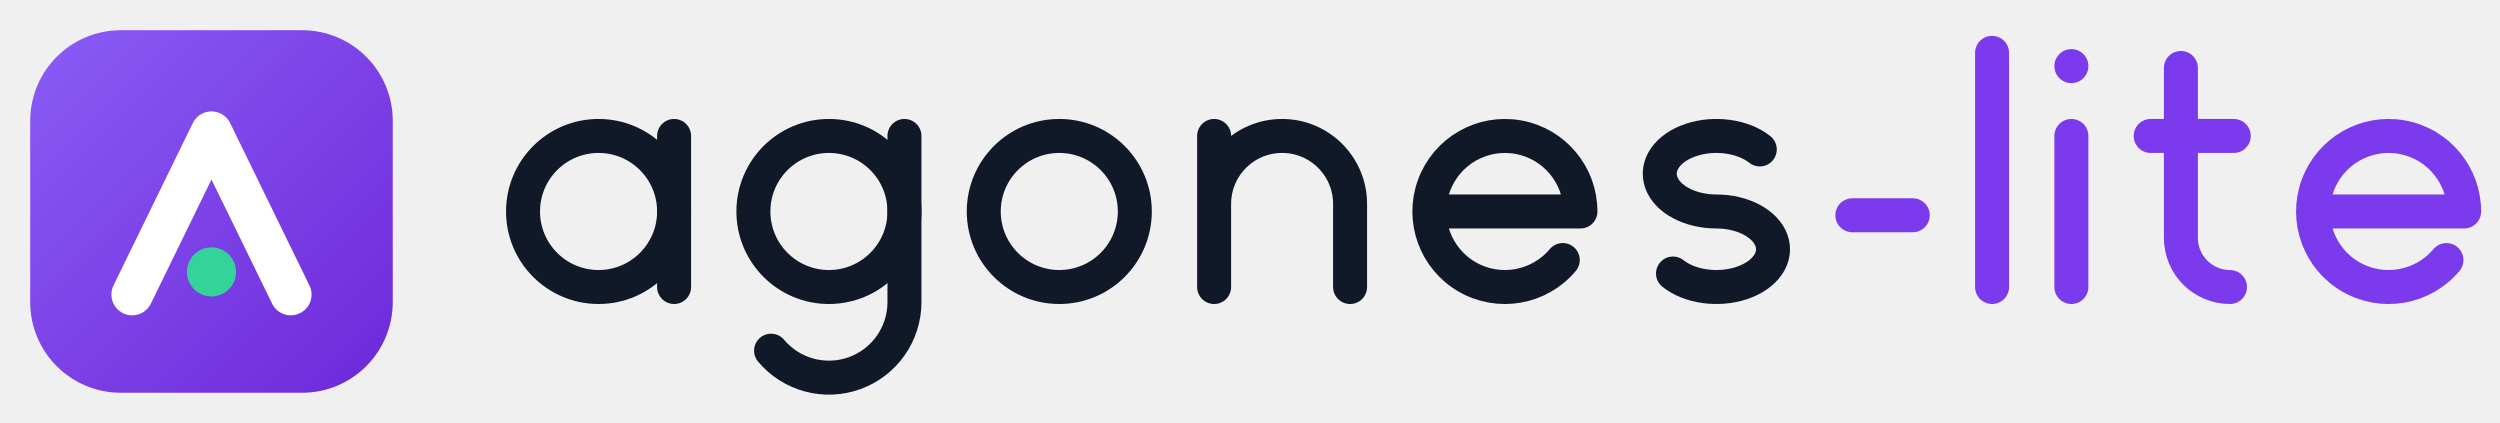
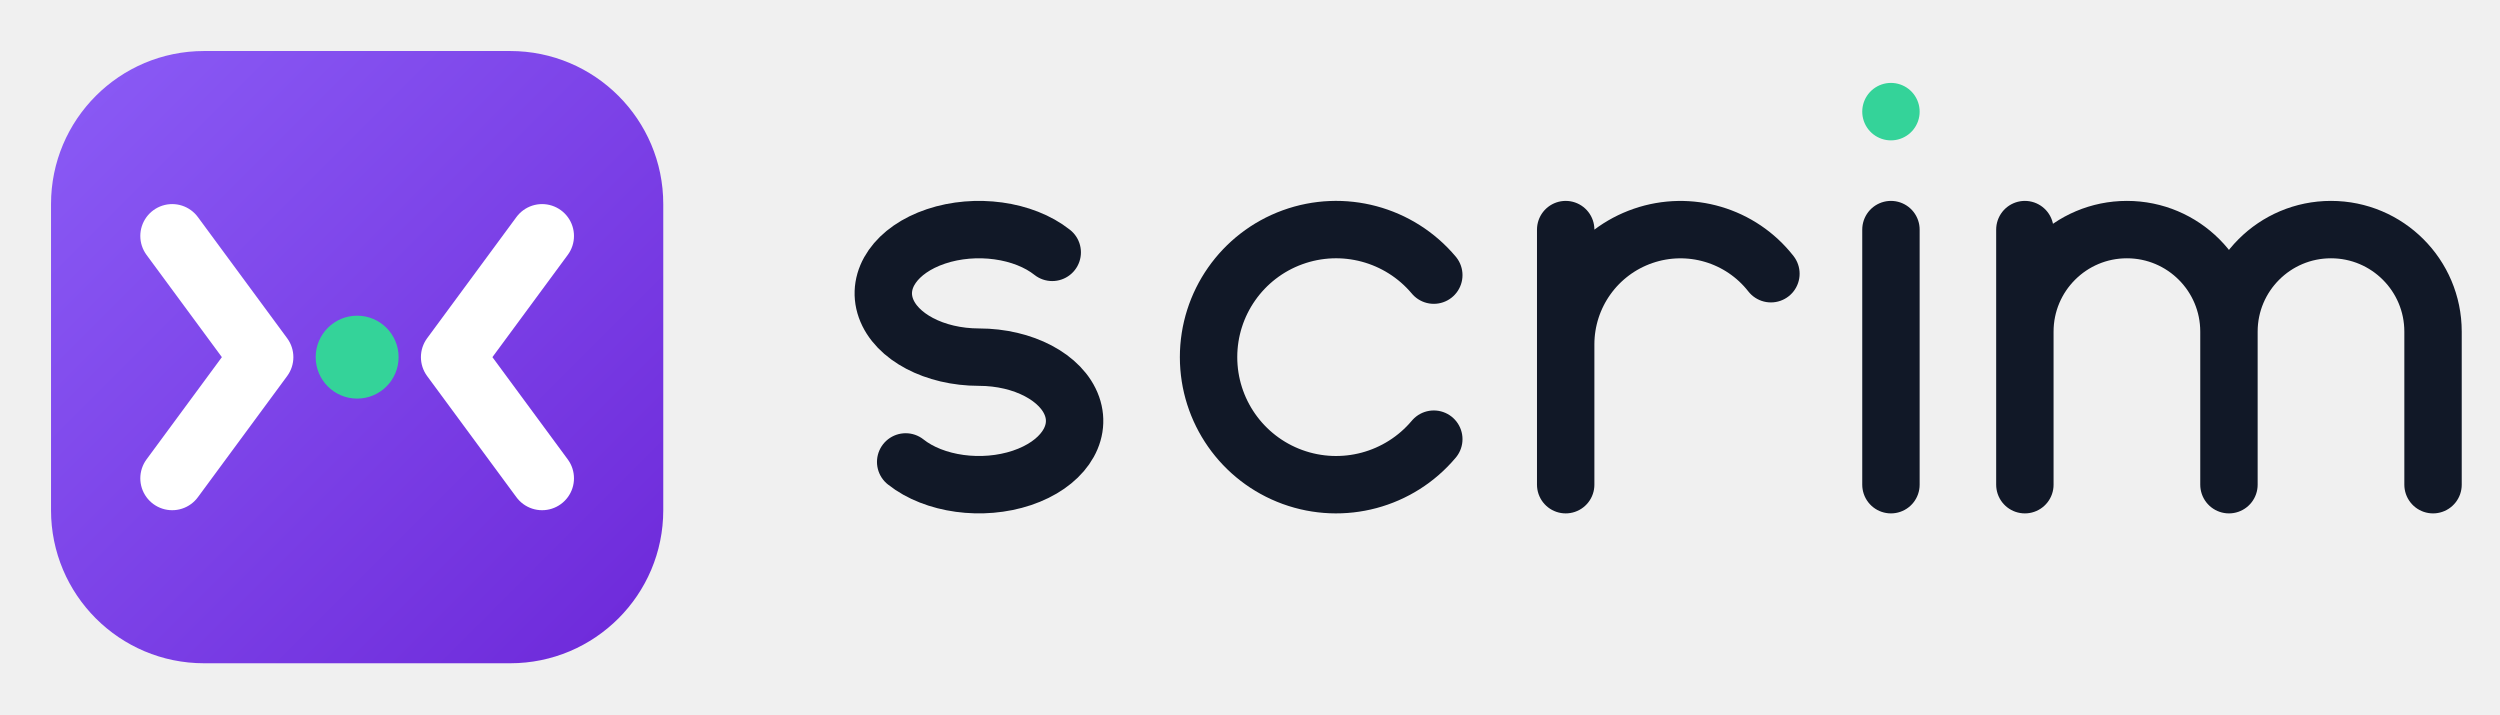
- <svg xmlns="http://www.w3.org/2000/svg" viewBox="0 0 662 112" role="img" aria-label="agones-lite">
+ <svg xmlns="http://www.w3.org/2000/svg" viewBox="0 0 392 112" role="img" aria-label="scrim">
  <defs>
    <linearGradient id="tile" x1="0" y1="0" x2="1" y2="1">
      <stop offset="0" stop-color="#8B5CF6" />
      <stop offset="1" stop-color="#6D28D9" />
    </linearGradient>
  </defs>
  <rect x="8" y="8" width="96" height="96" rx="24" fill="url(#tile)" />
-   <path d="M35 78 56 35 77 78" fill="none" stroke="#fff" stroke-width="11" stroke-linecap="round" stroke-linejoin="round" />
-   <circle cx="56" cy="72" r="6.5" fill="#34D399" />
+   <path d="M27 37 41 56 27 75M85 37 71 56 85 75" fill="none" stroke="#fff" stroke-width="10" stroke-linecap="round" stroke-linejoin="round" />
+   <circle cx="56" cy="56" r="6.5" fill="#34D399" />
  <g transform="translate(138.5 76)" fill="none" stroke-width="9" stroke-linecap="round" stroke-linejoin="round">
    <g stroke="#111827">
-       <circle cx="20" cy="-20" r="20" />
-       <path d="M40 -40V0" />
-       <circle cx="81" cy="-20" r="20" />
-       <path d="M101 -40V4A20 20 0 0 1 65.68 16.86" />
-       <circle cx="142" cy="-20" r="20" />
-       <path d="M183 -40V0M183 -22A18 18 0 0 1 219 -22V0" />
-       <path d="M240 -20H280A20 20 0 1 0 275.32 -7.14" />
-       <path d="M327.49 -36.43A15 10 0 1 0 316 -20A15 10 0 1 1 304.51 -3.57" />
+       <path d="M26.49 -36.43A15 10 0 1 0 15 -20A15 10 0 1 1 3.51 -3.57" />
+       <path d="M86.32 -32.86A20 20 0 1 0 86.32 -7.14" />
+       <path d="M107 -40V0M107 -22A18 18 0 0 1 139.18 -33.08" />
+       <path d="M158 -40V0" />
+       <path d="M179 -40V0M179 -24A16 16 0 0 1 211 -24V0M211 -24A16 16 0 0 1 243 -24V0" />
    </g>
-     <g stroke="#7C3AED">
-       <path d="M352 -19H368" />
-       <path d="M389 -62V0" />
-       <path d="M410 -40V0M410 -58.5v.01" />
-       <path d="M439 -58V-13A13 13 0 0 0 452 0M431 -40H453" />
-       <path d="M474 -20H514A20 20 0 1 0 509.32 -7.14" />
+     <g stroke="#34D399">
+       <path d="M158 -58.5v.01" />
    </g>
  </g>
</svg>
